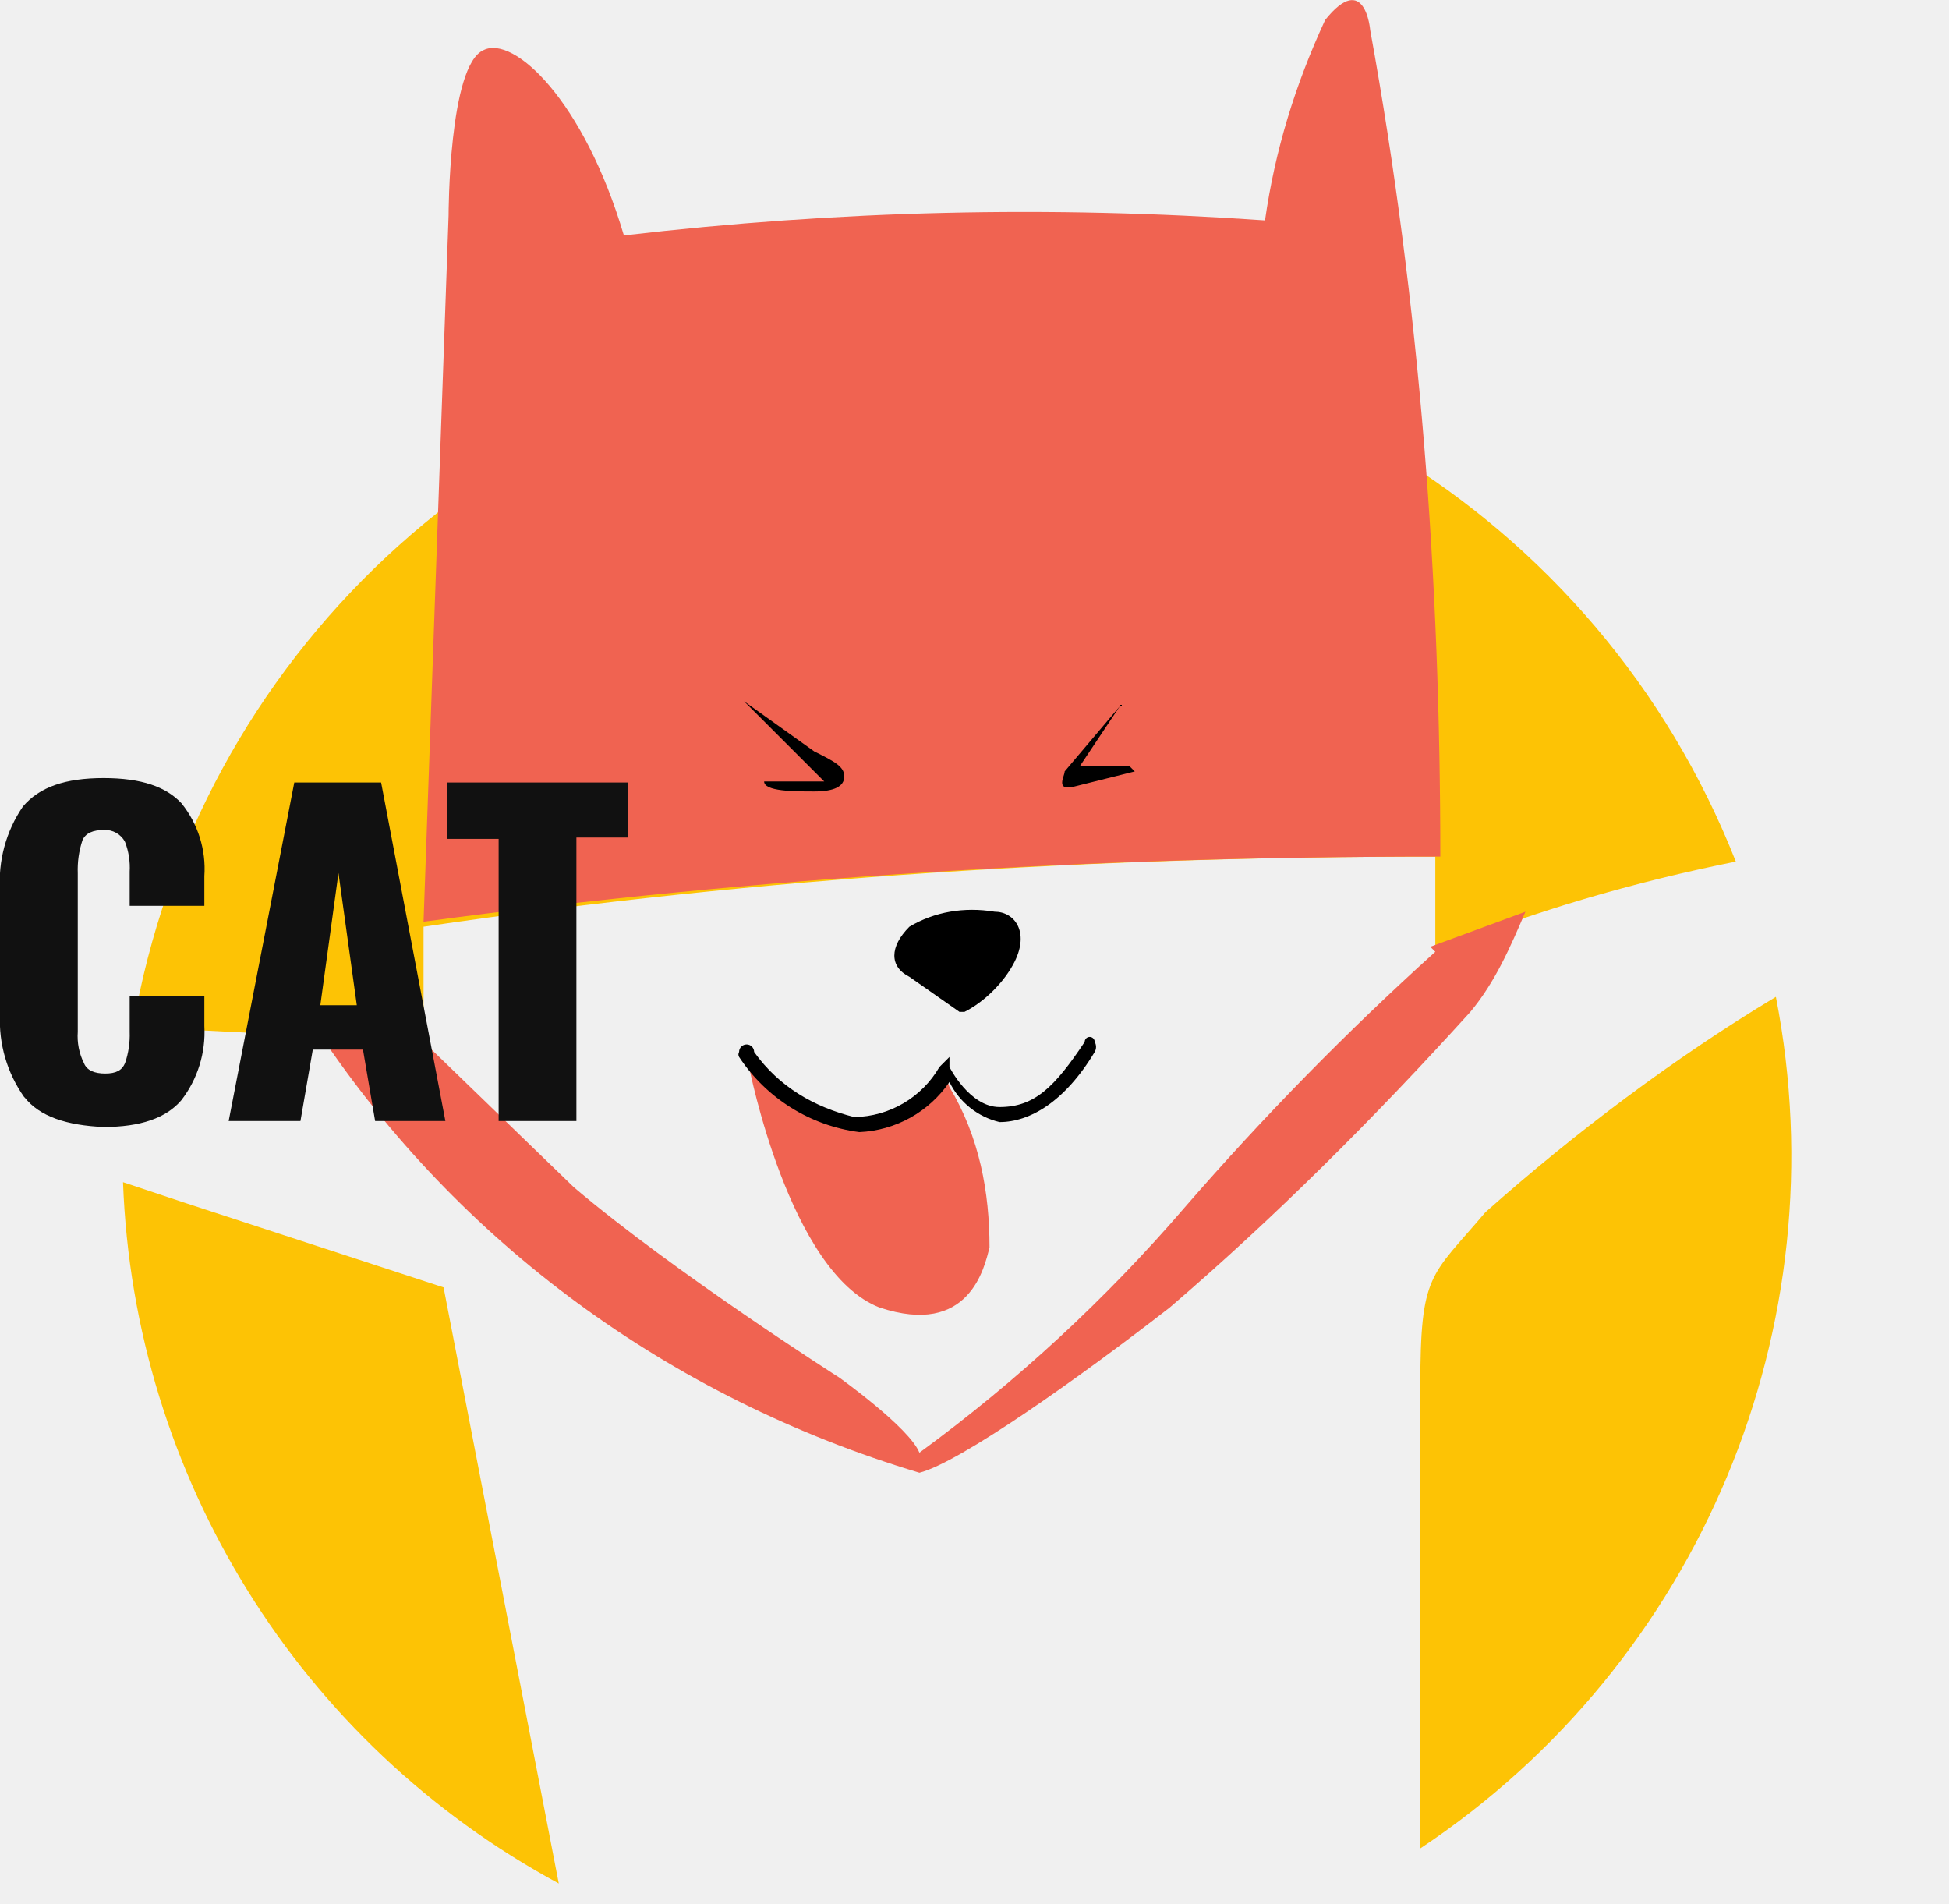
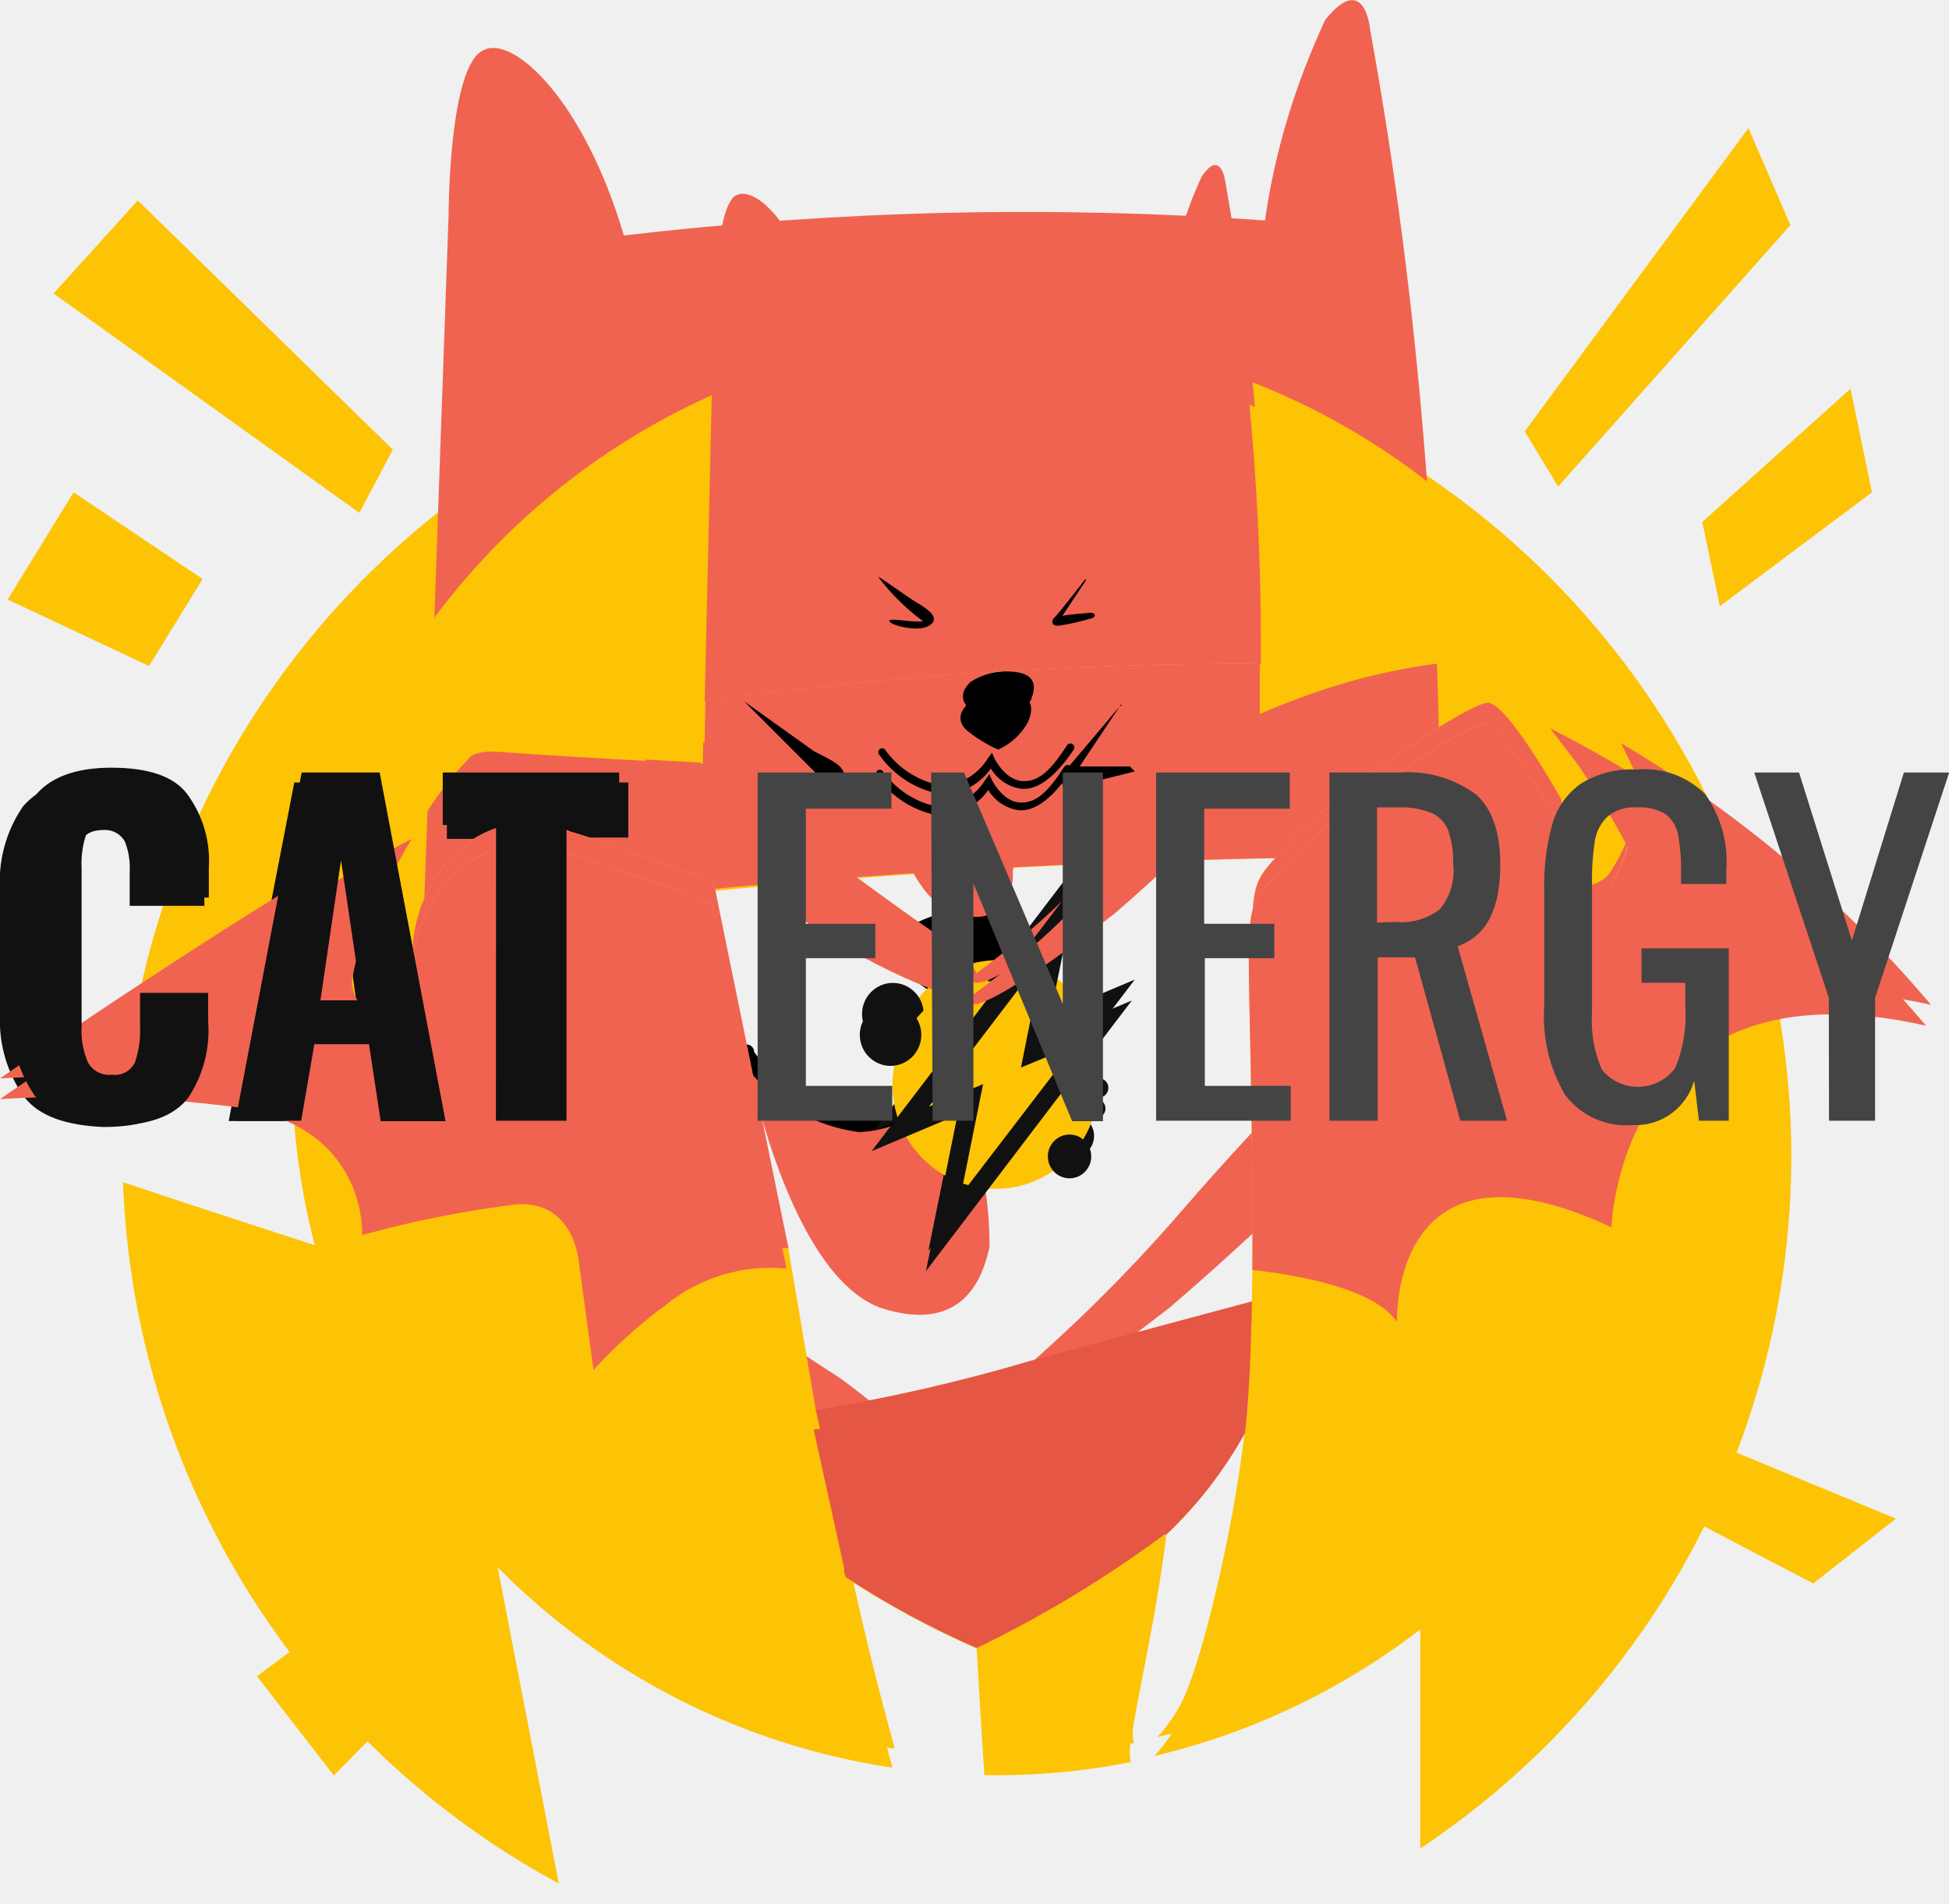
<svg xmlns="http://www.w3.org/2000/svg">
  <style>:root svg:not(:target){display:none}</style>
  <svg id="logo-img-mobile" fill="none" viewBox="0 0 34 38">
    <g clip-path="url(#a)">
      <path fill="#FDC305" d="M6 20.7v-2.2c6.8-1 13.5-1.4 20.2-1.4V19c1.9-.8 4-1.4 6-1.8a16.7 16.7 0 0 0-32 3.3l5.9.3ZM27.2 24.2c-1.1 1.3-1.3 1.2-1.3 3.5v9.2a16.6 16.6 0 0 0 7.1-17c-2 1.2-4 2.7-5.8 4.3ZM6.4 25.7 1.2 24 0 23.6a16.6 16.6 0 0 0 8.7 14L6.4 25.7Z" />
      <path fill="#F06351" d="M26.3 17.1c0-5.5-.4-11-1.4-16.5 0 0-.1-1.2-.9-.2-.6 1.3-1 2.6-1.2 4-4.3-.3-8.5-.2-12.8.3C9.2 2 7.8.7 7.2 1c-.7.3-.7 3.3-.7 3.3L6 18.4c6.7-.9 13.4-1.3 20.2-1.3Z" />
      <path fill="#000" d="m12.4 14 1.4 1c.4.2.6.3.6.5s-.2.3-.6.3c-.4 0-1 0-1-.2H14L12.4 14ZM19.9 14.1l-1.1 1.3c0 .1-.2.4.2.3l1.2-.3-.1-.1h-1l.8-1.2s.1-.1 0 0ZM16.8 20.2c.4-.2.8-.6 1-1 .3-.6 0-1-.4-1-.6-.1-1.2 0-1.7.3-.4.4-.4.8 0 1l1 .7Z" />
      <path fill="#F06351" d="M16.4 21.4a2 2 0 0 1-.5.7c-.3.2-.6.3-1 .3-.5 0-1 0-1.5-.4l-.5-.4a1 1 0 0 0-.4-.3s.8 4.1 2.6 4.8c1.8.6 2.1-.8 2.2-1.2 0-1.1-.2-2.2-.8-3.2l-.1-.3Z" />
      <path fill="#000" d="M14.7 22.6a3.4 3.4 0 0 1-2.4-1.5.1.1 0 0 1 0-.1.1.1 0 0 1 .3 0c.5.7 1.2 1.1 2 1.3a2 2 0 0 0 1.7-1l.2-.2v.2s.4.8 1 .8c.7 0 1.1-.4 1.7-1.3a.1.1 0 0 1 .2 0 .2.2 0 0 1 0 .2c-.6 1-1.3 1.4-1.9 1.4a1.5 1.5 0 0 1-1-.8 2.3 2.3 0 0 1-1.8 1Z" />
      <path fill="#F06351" d="M26.2 19a58.6 58.6 0 0 0-5 5.1 31.6 31.6 0 0 1-5.3 4.9c-.2-.5-1.6-1.5-1.6-1.5S11 25.4 9 23.7l-3.1-3-2-.1c2.8 4.2 7 7.3 12 8.8.8-.2 3.2-1.9 5-3.3 2.1-1.8 4.1-3.8 6-5.9.5-.6.8-1.3 1.1-2l-1.9.7Z" />
    </g>
    <defs>
      <clipPath id="a">
        <path fill="#fff" d="M0 0h33.3v37.6H0z" />
      </clipPath>
    </defs>
  </svg>
  <svg id="logo-text-mobile" fill="none" viewBox="0 0 101 18">
    <g fill="#111" clip-path="url(#a)">
      <path d="M1.26 16.54A6.86 6.86 0 0 1 0 12.24v-6.4C-.1 4.3.3 2.77 1.19 1.47 2.05.46 3.39 0 5.37 0 7.35 0 8.61.46 9.4 1.3a5.42 5.42 0 0 1 1.19 3.78v1.54H6.72V4.85a3.7 3.7 0 0 0-.24-1.54 1.16 1.16 0 0 0-1.1-.62c-.56 0-.95.16-1.11.54a4.85 4.85 0 0 0-.24 1.7v8.22c-.04.56.07 1.12.32 1.62.15.38.55.54 1.1.54.56 0 .87-.16 1.03-.54.18-.52.26-1.07.24-1.62v-1.84h3.87v1.54a5.77 5.77 0 0 1-1.19 3.84c-.79.93-2.13 1.39-4.03 1.39-1.9-.08-3.32-.54-4.1-1.54ZM15.25.23h4.5l3.33 17.54h-3.64l-.63-3.7h-2.6l-.64 3.7h-3.72L15.25.23Zm3.24 11.54-.95-6.85-.94 6.85h1.9ZM25.84 3.15h-2.68V.23h9.4v2.85h-2.69v14.69h-4.03V3.15ZM39.75.23h6.96v1.85h-4.5v5.77h3.63v1.77H42.2v6.46h4.5v1.77h-7.03V.23h.08ZM48.76.23h1.74l5.14 11.62V.23h2.05v17.54h-1.58l-5.21-12v12h-2.14V.23ZM60.06.23h6.96v1.85h-4.5v5.77h3.63v1.77H62.5v6.46h4.5v1.77h-6.95V.23ZM69.07.23h3.64c1.43-.1 2.85.28 4.03 1.08C77.6 2 78 3.23 78 4.85c0 2.23-.7 3.61-2.21 4.07l2.53 8.77h-2.45L73.5 9.46h-1.98v8.23H69V.23h.08Zm3.48 7.54c.81.06 1.63-.15 2.3-.62.47-.38.7-1.15.7-2.3a4.85 4.85 0 0 0-.23-1.7c-.18-.39-.49-.71-.87-.92a3.69 3.69 0 0 0-1.74-.3h-1.1v5.76h.94v.08ZM81.16 16.46a7.61 7.61 0 0 1-1.1-4.46V6.15c-.02-1.11.11-2.22.4-3.3.26-.81.78-1.51 1.5-2 .88-.51 1.9-.75 2.92-.7 1.66 0 2.84.39 3.55 1.23a5.77 5.77 0 0 1 1.11 3.85v.62h-2.37V5.3c0-.65-.05-1.29-.16-1.93-.06-.4-.3-.76-.63-1a2.5 2.5 0 0 0-1.5-.38 2.42 2.42 0 0 0-1.58.46 1.75 1.75 0 0 0-.63 1.23c-.1.69-.16 1.38-.16 2.08v6.54c-.06 1 .1 2 .47 2.92.32.62.95.85 1.9.85a1.96 1.96 0 0 0 1.9-.93c.41-.97.6-2.02.55-3.07v-1.23h-2.3V9.08h4.59v8.69h-1.58l-.24-2c-.2.67-.64 1.25-1.22 1.66-.6.4-1.3.6-2.02.57a4.05 4.05 0 0 1-3.4-1.54ZM94.68 11.62 90.8.3h2.37l2.76 8.46L98.63.3H101l-3.87 11.3v6.16h-2.37v-6.15h-.08Z" />
    </g>
    <defs>
      <clipPath id="a">
        <path fill="#fff" d="M0 0h101v18H0z" />
      </clipPath>
    </defs>
  </svg>
+   <svg id="logo-img-tablet" viewBox="0 0 61 51" fill="none">
+     <path d="M51.582 19.854C50.097 16.265 47.705 13.131 44.646 10.765C41.586 8.399 37.965 6.883 34.143 6.368C30.321 5.853 26.433 6.357 22.865 7.831C19.297 9.304 16.174 11.695 13.807 14.765C11.44 17.835 9.912 21.478 9.376 25.329C8.84 29.18 9.313 33.106 10.75 36.715C12.186 40.324 14.535 43.491 17.562 45.899C20.59 48.307 24.19 49.873 28.005 50.44C27.505 48.624 26.997 46.617 26.549 44.488C27.852 45.34 29.224 46.082 30.649 46.703C30.649 46.703 30.753 48.58 30.89 50.675C32.431 50.701 33.97 50.564 35.482 50.266C35.443 50.048 35.443 49.824 35.482 49.606C35.732 47.981 36.421 45.053 36.559 43.167C37.552 42.23 38.395 41.142 39.057 39.943L39.005 40.326C38.531 44.027 37.541 47.981 36.938 49.076C36.742 49.438 36.502 49.774 36.223 50.075C39.341 49.337 42.263 47.924 44.785 45.934C47.308 43.943 49.372 41.423 50.833 38.548C52.294 35.673 53.118 32.512 53.247 29.284C53.377 26.056 52.808 22.838 51.582 19.854ZM50.316 23.147C49.937 23.521 49.153 23.773 49.023 22.643C48.894 21.514 48.86 20.723 48.86 20.723C48.86 20.723 47.197 17.742 46.577 17.708C45.957 17.673 41.555 20.723 40.392 22.052C39.384 23.173 39.186 23.095 39.186 25.067C39.186 26.553 39.376 32.167 39.272 36.459L32.251 38.345C30.045 38.983 27.801 39.483 25.532 39.839L24.671 34.773H24.55L22.336 23.33C22.336 23.33 19.054 22.078 17.848 21.74C17.282 21.49 16.657 21.408 16.046 21.505C15.436 21.602 14.865 21.874 14.403 22.287C13.931 22.704 13.553 23.218 13.296 23.796C13.039 24.373 12.908 24.999 12.912 25.632C13.095 26.036 13.233 26.459 13.326 26.892C13.369 27.309 12.292 27.266 11.603 27.266C10.914 27.266 10.81 26.015 11.353 24.546C11.777 23.417 12.301 22.329 12.921 21.296C13.387 20.374 13.988 19.527 14.704 18.785C14.704 18.785 14.825 18.49 15.781 18.577C16.737 18.664 22.052 18.95 22.052 18.95L22.095 16.978C27.872 16.173 33.699 15.784 39.531 15.813C39.531 16.344 39.531 16.874 39.531 17.404C41.739 16.387 44.118 15.797 46.542 15.666C46.672 15.662 46.801 15.692 46.917 15.751C47.032 15.81 47.132 15.897 47.206 16.005C47.499 16.378 49.282 18.611 49.489 18.933C50.068 19.768 50.594 20.638 51.065 21.54C50.904 22.11 50.651 22.651 50.316 23.139V23.147Z" fill="#FDC305" />
+     <path d="M48.636 17.829C49.041 18.351 49.394 18.811 49.498 18.95C50.077 19.785 50.603 20.656 51.074 21.557C50.91 22.109 50.66 22.631 50.333 23.104C49.954 23.477 49.17 23.729 49.041 22.6C48.912 21.47 48.86 20.723 48.86 20.723C48.86 20.723 47.198 17.742 46.578 17.708C45.957 17.673 41.555 20.723 40.392 22.052C39.385 23.173 39.186 23.095 39.186 25.067C39.186 26.371 39.333 30.846 39.298 34.825C40.858 34.999 43.149 35.434 43.838 36.459C43.838 36.459 43.588 30.22 50.566 33.487C50.566 33.487 50.807 24.981 60.438 27.162C57.164 23.284 53.151 20.111 48.636 17.829Z" fill="#F06351" />
+     <path d="M39.565 15.813C39.6 10.999 39.197 6.191 38.359 1.45C38.359 1.45 38.23 0.321 37.61 1.242C37.098 2.343 36.75 3.514 36.576 4.717C32.894 4.479 29.198 4.578 25.533 5.013C24.826 2.623 23.62 1.537 23.043 1.824C22.466 2.111 22.397 4.674 22.397 4.674L22.113 16.978C27.896 16.172 33.728 15.783 39.565 15.813Z" fill="#F06351" />
+     <path d="M39.065 39.943C39.177 39.014 39.237 37.78 39.272 36.416L32.252 38.301C30.046 38.955 27.802 39.468 25.533 39.839L26.489 44.184C26.489 44.279 26.489 44.375 26.549 44.47C27.852 45.323 29.224 46.064 30.649 46.686C32.733 45.681 34.717 44.48 36.576 43.097V43.15C37.565 42.217 38.404 41.135 39.065 39.943Z" fill="#E55645" />
+     <path d="M27.566 13.094C27.523 13.007 28.427 13.685 28.78 13.893C29.133 14.102 29.306 14.258 29.306 14.406C29.306 14.554 29.082 14.701 28.772 14.701C28.462 14.701 27.979 14.597 27.91 14.475C27.841 14.354 28.427 14.475 28.72 14.475H28.97C28.439 14.084 27.967 13.619 27.566 13.094Z" fill="black" />
+     <path d="M34.026 13.189C34.026 13.189 33.165 14.302 33.087 14.354C33.01 14.406 32.941 14.649 33.251 14.606C33.607 14.552 33.959 14.471 34.302 14.362C34.397 14.31 34.362 14.189 34.199 14.206C34.035 14.223 33.613 14.249 33.337 14.302L34.069 13.198C34.069 13.198 34.095 13.094 34.026 13.189Z" fill="black" />
+     <path d="M31.322 18.498C31.721 18.321 32.051 18.016 32.26 17.63C32.502 17.056 32.26 16.839 31.881 16.761C31.36 16.665 30.822 16.77 30.374 17.056C30.038 17.378 30.081 17.69 30.374 17.925C30.665 18.155 30.983 18.348 31.322 18.498Z" fill="black" />
+     <path d="M31.011 19.593C30.912 19.79 30.778 19.967 30.615 20.115C30.37 20.314 30.068 20.429 29.754 20.445C29.279 20.492 28.805 20.355 28.427 20.062C28.253 19.96 28.099 19.828 27.971 19.672C27.884 19.577 27.779 19.503 27.66 19.454C27.66 19.454 28.306 23.026 29.874 23.599C31.442 24.172 31.735 22.939 31.778 22.608C31.83 21.62 31.584 20.638 31.072 19.793C31.072 19.532 31.054 19.706 31.011 19.593Z" fill="#F06351" />
+     <path d="M29.547 20.584C29.144 20.525 28.757 20.385 28.409 20.172C28.061 19.958 27.759 19.676 27.523 19.341C27.502 19.317 27.49 19.287 27.49 19.254C27.49 19.222 27.502 19.192 27.523 19.168C27.534 19.156 27.547 19.147 27.562 19.14C27.577 19.134 27.593 19.131 27.609 19.131C27.625 19.131 27.641 19.134 27.655 19.14C27.67 19.147 27.684 19.156 27.695 19.168C27.908 19.469 28.178 19.725 28.491 19.921C28.802 20.116 29.15 20.247 29.512 20.306C29.799 20.284 30.077 20.194 30.323 20.043C30.568 19.892 30.775 19.684 30.925 19.437L31.046 19.272L31.132 19.463C31.132 19.463 31.459 20.123 31.993 20.158C32.527 20.193 32.906 19.793 33.397 19.037C33.416 19.01 33.444 18.99 33.476 18.984C33.509 18.977 33.542 18.984 33.57 19.003C33.597 19.021 33.616 19.05 33.623 19.082C33.629 19.115 33.622 19.149 33.604 19.176C33.03 20.028 32.487 20.436 31.976 20.401C31.779 20.375 31.589 20.304 31.422 20.195C31.255 20.085 31.115 19.939 31.011 19.767C30.843 20.005 30.624 20.201 30.37 20.342C30.117 20.484 29.836 20.566 29.547 20.584Z" fill="black" />
+     <path d="M31.235 32.279C33.019 32.279 34.465 30.821 34.465 29.021C34.465 27.221 33.019 25.763 31.235 25.763C29.451 25.763 28.005 27.221 28.005 29.021C28.005 30.821 29.451 32.279 31.235 32.279Z" fill="#FDC305" />
+     <path d="M35.516 26.371L32.82 27.509L33.811 22.617L27.35 31.098L30.047 29.959L29.056 34.86L35.516 26.371ZM29.151 29.699L32.734 24.998L32.036 28.474L33.759 27.761L30.15 32.471L30.848 28.995L29.151 29.699Z" fill="#111111" />
+     <path d="M27.945 28.422C28.478 28.422 28.91 27.986 28.91 27.448C28.91 26.911 28.478 26.475 27.945 26.475C27.412 26.475 26.98 26.911 26.98 27.448C26.98 27.986 27.412 28.422 27.945 28.422Z" fill="#111111" />
+     <path d="M33.561 31.949C33.937 31.949 34.242 31.642 34.242 31.263C34.242 30.884 33.937 30.576 33.561 30.576C33.185 30.576 32.881 30.884 32.881 31.263C32.881 31.642 33.185 31.949 33.561 31.949Z" fill="#111111" />
+     <path d="M34.388 30.064C34.555 30.064 34.69 29.928 34.69 29.76C34.69 29.592 34.555 29.456 34.388 29.456C34.222 29.456 34.087 29.592 34.087 29.76C34.087 29.928 34.222 30.064 34.388 30.064Z" fill="#111111" />
+     <path d="M39.522 17.386C37.967 18.8 36.503 20.312 35.138 21.913C33.778 23.503 32.243 24.931 30.564 26.171C30.374 25.71 29.159 24.85 29.159 24.85C29.159 24.85 26.454 22.982 24.68 21.514C23.721 20.708 22.817 19.837 21.975 18.907L20.252 18.811C22.739 22.476 26.383 25.183 30.589 26.492C31.33 26.371 33.415 24.868 34.974 23.642C36.819 22.06 38.546 20.344 40.143 18.507C40.572 17.993 40.904 17.404 41.125 16.769C40.143 17.099 39.522 17.386 39.522 17.386Z" fill="#F06351" />
+     <path d="M22.337 23.33C22.337 23.33 19.055 22.078 17.849 21.74C17.282 21.49 16.657 21.408 16.047 21.505C15.436 21.602 14.866 21.874 14.403 22.287C13.931 22.704 13.554 23.218 13.296 23.796C13.039 24.373 12.908 24.999 12.913 25.632C13.095 26.036 13.233 26.459 13.326 26.892C13.369 27.309 12.293 27.266 11.603 27.266C10.914 27.266 10.811 26.015 11.354 24.546C11.777 23.417 12.302 22.329 12.921 21.296C8.227 23.764 0 29.464 0 29.464C2.353 29.321 4.714 29.391 7.055 29.673C11.578 30.133 11.362 33.731 11.362 33.731C12.953 33.288 14.574 32.966 16.212 32.766C18.038 32.645 18.168 34.608 18.168 34.608L18.624 37.962C19.317 37.206 20.082 36.519 20.907 35.912C21.97 35.053 23.324 34.648 24.68 34.782L22.337 23.33Z" fill="#F06351" />
+   </svg>
+   <svg id="logo-img-desktop" viewBox="0 0 71 60" fill="none">
+     <path d="M59.883 24.21C58.158 20.043 55.382 16.405 51.83 13.658C48.278 10.911 44.074 9.151 39.637 8.553C35.201 7.956 30.686 8.541 26.544 10.252C22.402 11.962 18.776 14.738 16.029 18.302C13.281 21.867 11.508 26.095 10.885 30.566C10.262 35.037 10.812 39.594 12.479 43.784C14.147 47.974 16.874 51.65 20.389 54.446C23.903 57.241 28.083 59.059 32.511 59.718C31.931 57.609 31.341 55.279 30.821 52.808C32.334 53.797 33.926 54.658 35.581 55.38C35.581 55.38 35.701 57.559 35.861 59.99C37.65 60.021 39.436 59.862 41.192 59.516C41.146 59.262 41.146 59.003 41.192 58.749C41.482 56.863 42.282 53.463 42.442 51.274C43.595 50.186 44.573 48.924 45.342 47.532L45.282 47.976C44.732 52.273 43.582 56.863 42.882 58.134C42.655 58.555 42.376 58.944 42.052 59.294C45.672 58.437 49.064 56.797 51.992 54.486C54.921 52.175 57.317 49.25 59.013 45.913C60.709 42.575 61.666 38.905 61.816 35.158C61.966 31.41 61.306 27.675 59.883 24.21ZM58.412 28.033C57.972 28.467 57.062 28.759 56.912 27.448C56.762 26.137 56.722 25.219 56.722 25.219C56.722 25.219 54.792 21.759 54.072 21.718C53.352 21.678 48.242 25.219 46.892 26.762C45.722 28.063 45.492 27.972 45.492 30.262C45.492 31.987 45.712 38.504 45.592 43.487L37.441 45.676C34.88 46.417 32.274 46.997 29.641 47.411L28.641 41.53H28.501L25.931 28.245C25.931 28.245 22.121 26.792 20.721 26.399C20.063 26.109 19.337 26.014 18.628 26.127C17.92 26.24 17.258 26.554 16.72 27.034C16.172 27.518 15.734 28.116 15.436 28.786C15.137 29.456 14.985 30.183 14.99 30.918C15.202 31.387 15.363 31.877 15.47 32.381C15.52 32.865 14.27 32.814 13.47 32.814C12.67 32.814 12.55 31.362 13.18 29.657C13.672 28.346 14.281 27.083 15 25.884C15.541 24.813 16.239 23.831 17.07 22.969C17.07 22.969 17.21 22.626 18.32 22.727C19.43 22.828 25.601 23.161 25.601 23.161L25.651 20.871C32.358 19.937 39.122 19.485 45.892 19.519C45.892 20.134 45.892 20.75 45.892 21.365C48.456 20.185 51.218 19.5 54.032 19.348C54.183 19.344 54.332 19.378 54.466 19.446C54.601 19.515 54.716 19.616 54.802 19.741C55.142 20.175 57.212 22.767 57.452 23.141C58.125 24.11 58.736 25.12 59.282 26.167C59.095 26.829 58.801 27.456 58.412 28.023V28.033Z" fill="#FDC305" />
+     <path d="M56.463 21.859C56.933 22.465 57.343 22.999 57.463 23.161C58.135 24.13 58.746 25.141 59.293 26.187C59.103 26.828 58.812 27.434 58.433 27.983C57.993 28.416 57.083 28.709 56.933 27.397C56.783 26.086 56.723 25.219 56.723 25.219C56.723 25.219 54.793 21.759 54.073 21.718C53.353 21.678 48.242 25.219 46.892 26.762C45.722 28.063 45.492 27.972 45.492 30.262C45.492 31.775 45.662 36.97 45.622 41.59C47.432 41.792 50.093 42.297 50.893 43.487C50.893 43.487 50.603 36.244 58.703 40.037C58.703 40.037 58.983 30.161 70.163 32.693C66.363 28.192 61.703 24.508 56.463 21.859Z" fill="#F06351" />
+     <path d="M45.932 19.519C45.973 13.93 45.504 8.348 44.532 2.845C44.532 2.845 44.382 1.533 43.662 2.603C43.068 3.881 42.664 5.24 42.462 6.638C38.187 6.361 33.896 6.476 29.642 6.981C28.821 4.206 27.421 2.946 26.751 3.278C26.081 3.611 26.001 6.587 26.001 6.587L25.671 20.871C32.385 19.936 39.155 19.484 45.932 19.519Z" fill="#F06351" />
+     <path d="M45.352 47.532C45.481 46.453 45.551 45.02 45.592 43.436L37.441 45.625C34.881 46.384 32.276 46.98 29.642 47.411L30.752 52.455C30.752 52.566 30.752 52.676 30.822 52.788C32.334 53.777 33.926 54.638 35.581 55.36C38 54.194 40.304 52.799 42.462 51.194V51.254C43.61 50.171 44.584 48.916 45.352 47.532Z" fill="#E55645" />
+     <path d="M32.002 16.362C31.952 16.261 33.002 17.048 33.412 17.29C33.822 17.532 34.022 17.713 34.022 17.885C34.022 18.056 33.762 18.228 33.402 18.228C33.042 18.228 32.482 18.107 32.402 17.966C32.322 17.825 33.002 17.966 33.342 17.966H33.632C33.016 17.511 32.467 16.971 32.002 16.362Z" fill="black" />
+     <path d="M39.502 16.473C39.502 16.473 38.502 17.764 38.412 17.825C38.322 17.885 38.242 18.168 38.602 18.117C39.015 18.055 39.423 17.96 39.822 17.835C39.932 17.774 39.892 17.633 39.702 17.653C39.512 17.673 39.022 17.703 38.702 17.764L39.552 16.483C39.552 16.483 39.582 16.362 39.502 16.473Z" fill="black" />
+     <path d="M36.362 22.636C36.825 22.43 37.208 22.076 37.452 21.627C37.732 20.962 37.452 20.709 37.012 20.619C36.406 20.507 35.782 20.63 35.262 20.962C34.872 21.335 34.922 21.698 35.262 21.97C35.599 22.238 35.969 22.461 36.362 22.636Z" fill="black" />
+     <path d="M36.002 23.907C35.887 24.136 35.731 24.341 35.542 24.512C35.257 24.744 34.907 24.878 34.542 24.896C33.991 24.95 33.441 24.792 33.002 24.452C32.8 24.333 32.621 24.179 32.472 23.998C32.371 23.888 32.249 23.802 32.112 23.746C32.112 23.746 32.862 27.892 34.682 28.558C36.502 29.223 36.842 27.791 36.892 27.407C36.953 26.259 36.667 25.12 36.072 24.139C36.072 23.837 36.052 24.038 36.002 23.907Z" fill="#F06351" />
+     <path d="M34.301 25.057C33.834 24.989 33.384 24.826 32.98 24.579C32.576 24.331 32.226 24.003 31.951 23.615C31.927 23.587 31.913 23.551 31.913 23.514C31.913 23.477 31.927 23.441 31.951 23.413C31.965 23.399 31.98 23.389 31.997 23.382C32.014 23.374 32.033 23.37 32.051 23.37C32.07 23.37 32.089 23.374 32.106 23.382C32.123 23.389 32.139 23.399 32.151 23.413C32.399 23.763 32.713 24.06 33.075 24.287C33.437 24.514 33.841 24.666 34.261 24.734C34.594 24.709 34.917 24.605 35.202 24.429C35.487 24.254 35.727 24.013 35.901 23.726L36.041 23.534L36.142 23.756C36.142 23.756 36.522 24.523 37.142 24.563C37.761 24.603 38.202 24.139 38.772 23.262C38.793 23.23 38.826 23.207 38.863 23.2C38.901 23.192 38.94 23.2 38.971 23.221C39.003 23.243 39.025 23.276 39.033 23.314C39.04 23.352 39.033 23.391 39.011 23.423C38.345 24.412 37.715 24.886 37.121 24.845C36.892 24.815 36.673 24.733 36.479 24.605C36.285 24.478 36.122 24.308 36.002 24.109C35.806 24.384 35.552 24.613 35.258 24.777C34.964 24.941 34.637 25.037 34.301 25.057Z" fill="black" />
+     <path d="M36.262 38.635C38.333 38.635 40.012 36.941 40.012 34.852C40.012 32.763 38.333 31.069 36.262 31.069C34.191 31.069 32.512 32.763 32.512 34.852C32.512 36.941 34.191 38.635 36.262 38.635Z" fill="#FDC305" />
+     <path d="M41.232 31.775L38.102 33.097L39.252 27.418L31.752 37.263L34.882 35.941L33.732 41.631L41.232 31.775ZM33.842 35.639L38.002 30.182L37.192 34.217L39.192 33.389L35.002 38.857L35.812 34.822L33.842 35.639Z" fill="#111111" />
+     <path d="M32.441 34.156C33.06 34.156 33.562 33.65 33.562 33.026C33.562 32.402 33.06 31.896 32.441 31.896C31.823 31.896 31.322 32.402 31.322 33.026C31.322 33.65 31.823 34.156 32.441 34.156Z" fill="#111111" />
+     <path d="M38.962 38.252C39.398 38.252 39.752 37.895 39.752 37.455C39.752 37.014 39.398 36.658 38.962 36.658C38.526 36.658 38.172 37.014 38.172 37.455C38.172 37.895 38.526 38.252 38.962 38.252Z" fill="#111111" />
+     <path d="M39.922 36.062C40.115 36.062 40.272 35.904 40.272 35.709C40.272 35.514 40.115 35.356 39.922 35.356C39.729 35.356 39.572 35.514 39.572 35.709C39.572 35.904 39.729 36.062 39.922 36.062Z" fill="#111111" />
+     <path d="M45.882 21.345C44.077 22.986 42.377 24.742 40.792 26.601C39.213 28.446 37.432 30.104 35.482 31.543C35.262 31.009 33.852 30.01 33.852 30.01C33.852 30.01 30.712 27.841 28.651 26.137C27.538 25.201 26.489 24.19 25.511 23.11L23.511 22.999C26.398 27.253 30.628 30.396 35.512 31.917C36.372 31.775 38.792 30.03 40.602 28.608C42.743 26.771 44.749 24.778 46.602 22.646C47.1 22.049 47.487 21.365 47.742 20.629C46.602 21.012 45.882 21.345 45.882 21.345Z" fill="#F06351" />
+     <path d="M65.223 3.531L56.763 13.053L55.543 11.046L63.693 0L65.223 3.531Z" fill="#FDC305" />
+     <path d="M62.653 17.411L68.193 13.265L67.413 9.492L62.013 14.344L62.653 17.411Z" fill="#FDC305" />
+     <path d="M59.923 49.802L66.053 53.009L69.063 50.649L62.373 47.875L59.923 49.802Z" fill="#FDC305" />
+     <path d="M1.95 6.022L5.02 2.633L14.31 11.711L13.09 14.011L1.95 6.022Z" fill="#FDC305" />
+     <path d="M7.38 16.422L2.68 13.265L0.28 17.169L5.43 19.59L7.38 16.422Z" fill="#FDC305" />
+     <path d="M13.91 53.009L9.36 56.389L12.16 60L16.18 55.945L13.91 53.009Z" fill="#FDC305" />
+     <path d="M25.931 28.245C25.931 28.245 22.121 26.792 20.721 26.399C20.064 26.109 19.338 26.014 18.629 26.127C17.92 26.24 17.258 26.554 16.721 27.034C16.173 27.518 15.735 28.116 15.436 28.786C15.137 29.456 14.986 30.183 14.991 30.918C15.202 31.387 15.363 31.877 15.471 32.381C15.521 32.865 14.271 32.814 13.471 32.814C12.671 32.814 12.551 31.362 13.181 29.657C13.672 28.346 14.281 27.083 15.001 25.884C9.55 28.749 0 35.367 0 35.367C2.732 35.2 5.473 35.281 8.19 35.609C13.441 36.143 13.191 40.319 13.191 40.319C15.037 39.806 16.919 39.432 18.821 39.2C20.941 39.059 21.091 41.338 21.091 41.338L21.621 45.232C22.426 44.354 23.313 43.556 24.271 42.851C25.506 41.855 27.078 41.384 28.651 41.54L25.931 28.245Z" fill="#F06351" />
+   </svg>
+   <svg id="logo-text-tablet" viewBox="0 0 102 20" fill="none">
+     <path d="M1.79 17.494C0.903 16.168 0.478 14.581 0.584 12.985V6.468C0.472 4.86 0.89 3.259 1.773 1.915C2.571 0.878 3.935 0.362 5.864 0.368C7.794 0.374 9.1 0.829 9.784 1.732C10.617 2.852 11.023 4.237 10.929 5.634V7.163H7.363V5.503C7.358 5.067 7.321 4.631 7.251 4.2C7.208 3.888 7.066 3.598 6.846 3.375C6.711 3.257 6.553 3.168 6.383 3.113C6.213 3.058 6.034 3.038 5.856 3.053C5.6 3.015 5.339 3.057 5.108 3.173C4.876 3.29 4.686 3.475 4.564 3.705C4.337 4.315 4.237 4.966 4.271 5.616V13.889C4.231 14.543 4.347 15.199 4.607 15.8C4.731 16.017 4.915 16.193 5.137 16.305C5.359 16.418 5.609 16.463 5.856 16.434C6.098 16.469 6.345 16.425 6.562 16.31C6.778 16.195 6.953 16.013 7.062 15.791C7.27 15.18 7.361 14.534 7.329 13.889V12.151H10.895V13.654C11 15.072 10.626 16.483 9.835 17.66C9.077 18.615 7.768 19.085 5.907 19.085C4.047 19.085 2.591 18.563 1.79 17.494Z" fill="#111111" />
+     <path d="M15.788 0.62H19.871L23.317 18.867H19.923L19.311 14.836H16.451L15.762 18.841H12.317L15.788 0.62ZM18.932 12.542L17.847 5.208L16.77 12.542H18.932Z" fill="#111111" />
+     <path d="M25.962 3.366H23.171V0.62H32.405V3.366H29.648V18.841H25.953L25.962 3.366Z" fill="#111111" />
+     <path d="M39.65 0.62H46.653V2.514H42.174V8.536H45.809V10.335H42.174V17.017H46.696V18.841H39.65V0.62Z" fill="#444444" />
+     <path d="M48.729 0.62H50.452L55.62 12.724V0.62H57.722V18.867H56.111L50.943 6.425V18.841H48.807L48.729 0.62Z" fill="#444444" />
+     <path d="M60.505 0.62H67.499V2.514H63.02V8.536H66.69V10.335H63.055V17.017H67.551V18.841H60.505V0.62Z" fill="#444444" />
+     <path d="M69.576 0.62H73.211C74.643 0.504 76.07 0.908 77.234 1.758C78.095 2.514 78.517 3.748 78.517 5.46C78.517 7.777 77.773 9.193 76.286 9.709L78.87 18.841H76.424L74.055 10.291H72.1V18.841H69.576V0.62ZM73.021 8.44C73.851 8.521 74.681 8.286 75.347 7.78C75.618 7.457 75.82 7.081 75.942 6.676C76.063 6.271 76.101 5.846 76.053 5.425C76.071 4.836 75.986 4.248 75.804 3.687C75.73 3.481 75.615 3.291 75.467 3.13C75.319 2.969 75.141 2.839 74.942 2.749C74.383 2.518 73.78 2.414 73.176 2.445H72.065V8.475L73.021 8.44Z" fill="#444444" />
+     <path d="M81.911 17.494C81.088 16.093 80.707 14.471 80.817 12.846V6.763C80.788 5.59 80.933 4.418 81.248 3.288C81.497 2.438 82.026 1.699 82.747 1.194C83.618 0.664 84.626 0.41 85.641 0.464C86.298 0.401 86.96 0.483 87.582 0.705C88.204 0.927 88.771 1.284 89.242 1.75C90.068 2.918 90.459 4.343 90.344 5.773V6.451H87.976V5.886C87.992 5.21 87.94 4.535 87.82 3.87C87.742 3.444 87.509 3.063 87.166 2.801C86.719 2.535 86.202 2.411 85.684 2.445C85.122 2.396 84.562 2.571 84.125 2.931C83.768 3.273 83.534 3.726 83.462 4.217C83.353 4.933 83.304 5.657 83.316 6.381V13.15C83.247 14.178 83.421 15.209 83.824 16.156C84.057 16.448 84.354 16.681 84.691 16.84C85.028 16.997 85.396 17.076 85.768 17.068C86.139 17.061 86.504 16.968 86.835 16.796C87.165 16.624 87.452 16.379 87.674 16.078C88.089 15.076 88.269 13.991 88.2 12.907V11.621H85.908V9.822H90.474V18.841H88.915L88.665 16.747C88.467 17.443 88.042 18.051 87.459 18.472C86.876 18.893 86.168 19.103 85.452 19.067C84.778 19.127 84.1 19.014 83.481 18.739C82.862 18.465 82.322 18.036 81.911 17.494V17.494Z" fill="#444444" />
+     <path d="M95.711 12.411L91.809 0.62H94.152L96.917 9.414L99.639 0.62H102.008L98.132 12.411V18.841H95.72L95.711 12.411Z" fill="#444444" />
+   </svg>
</svg>
